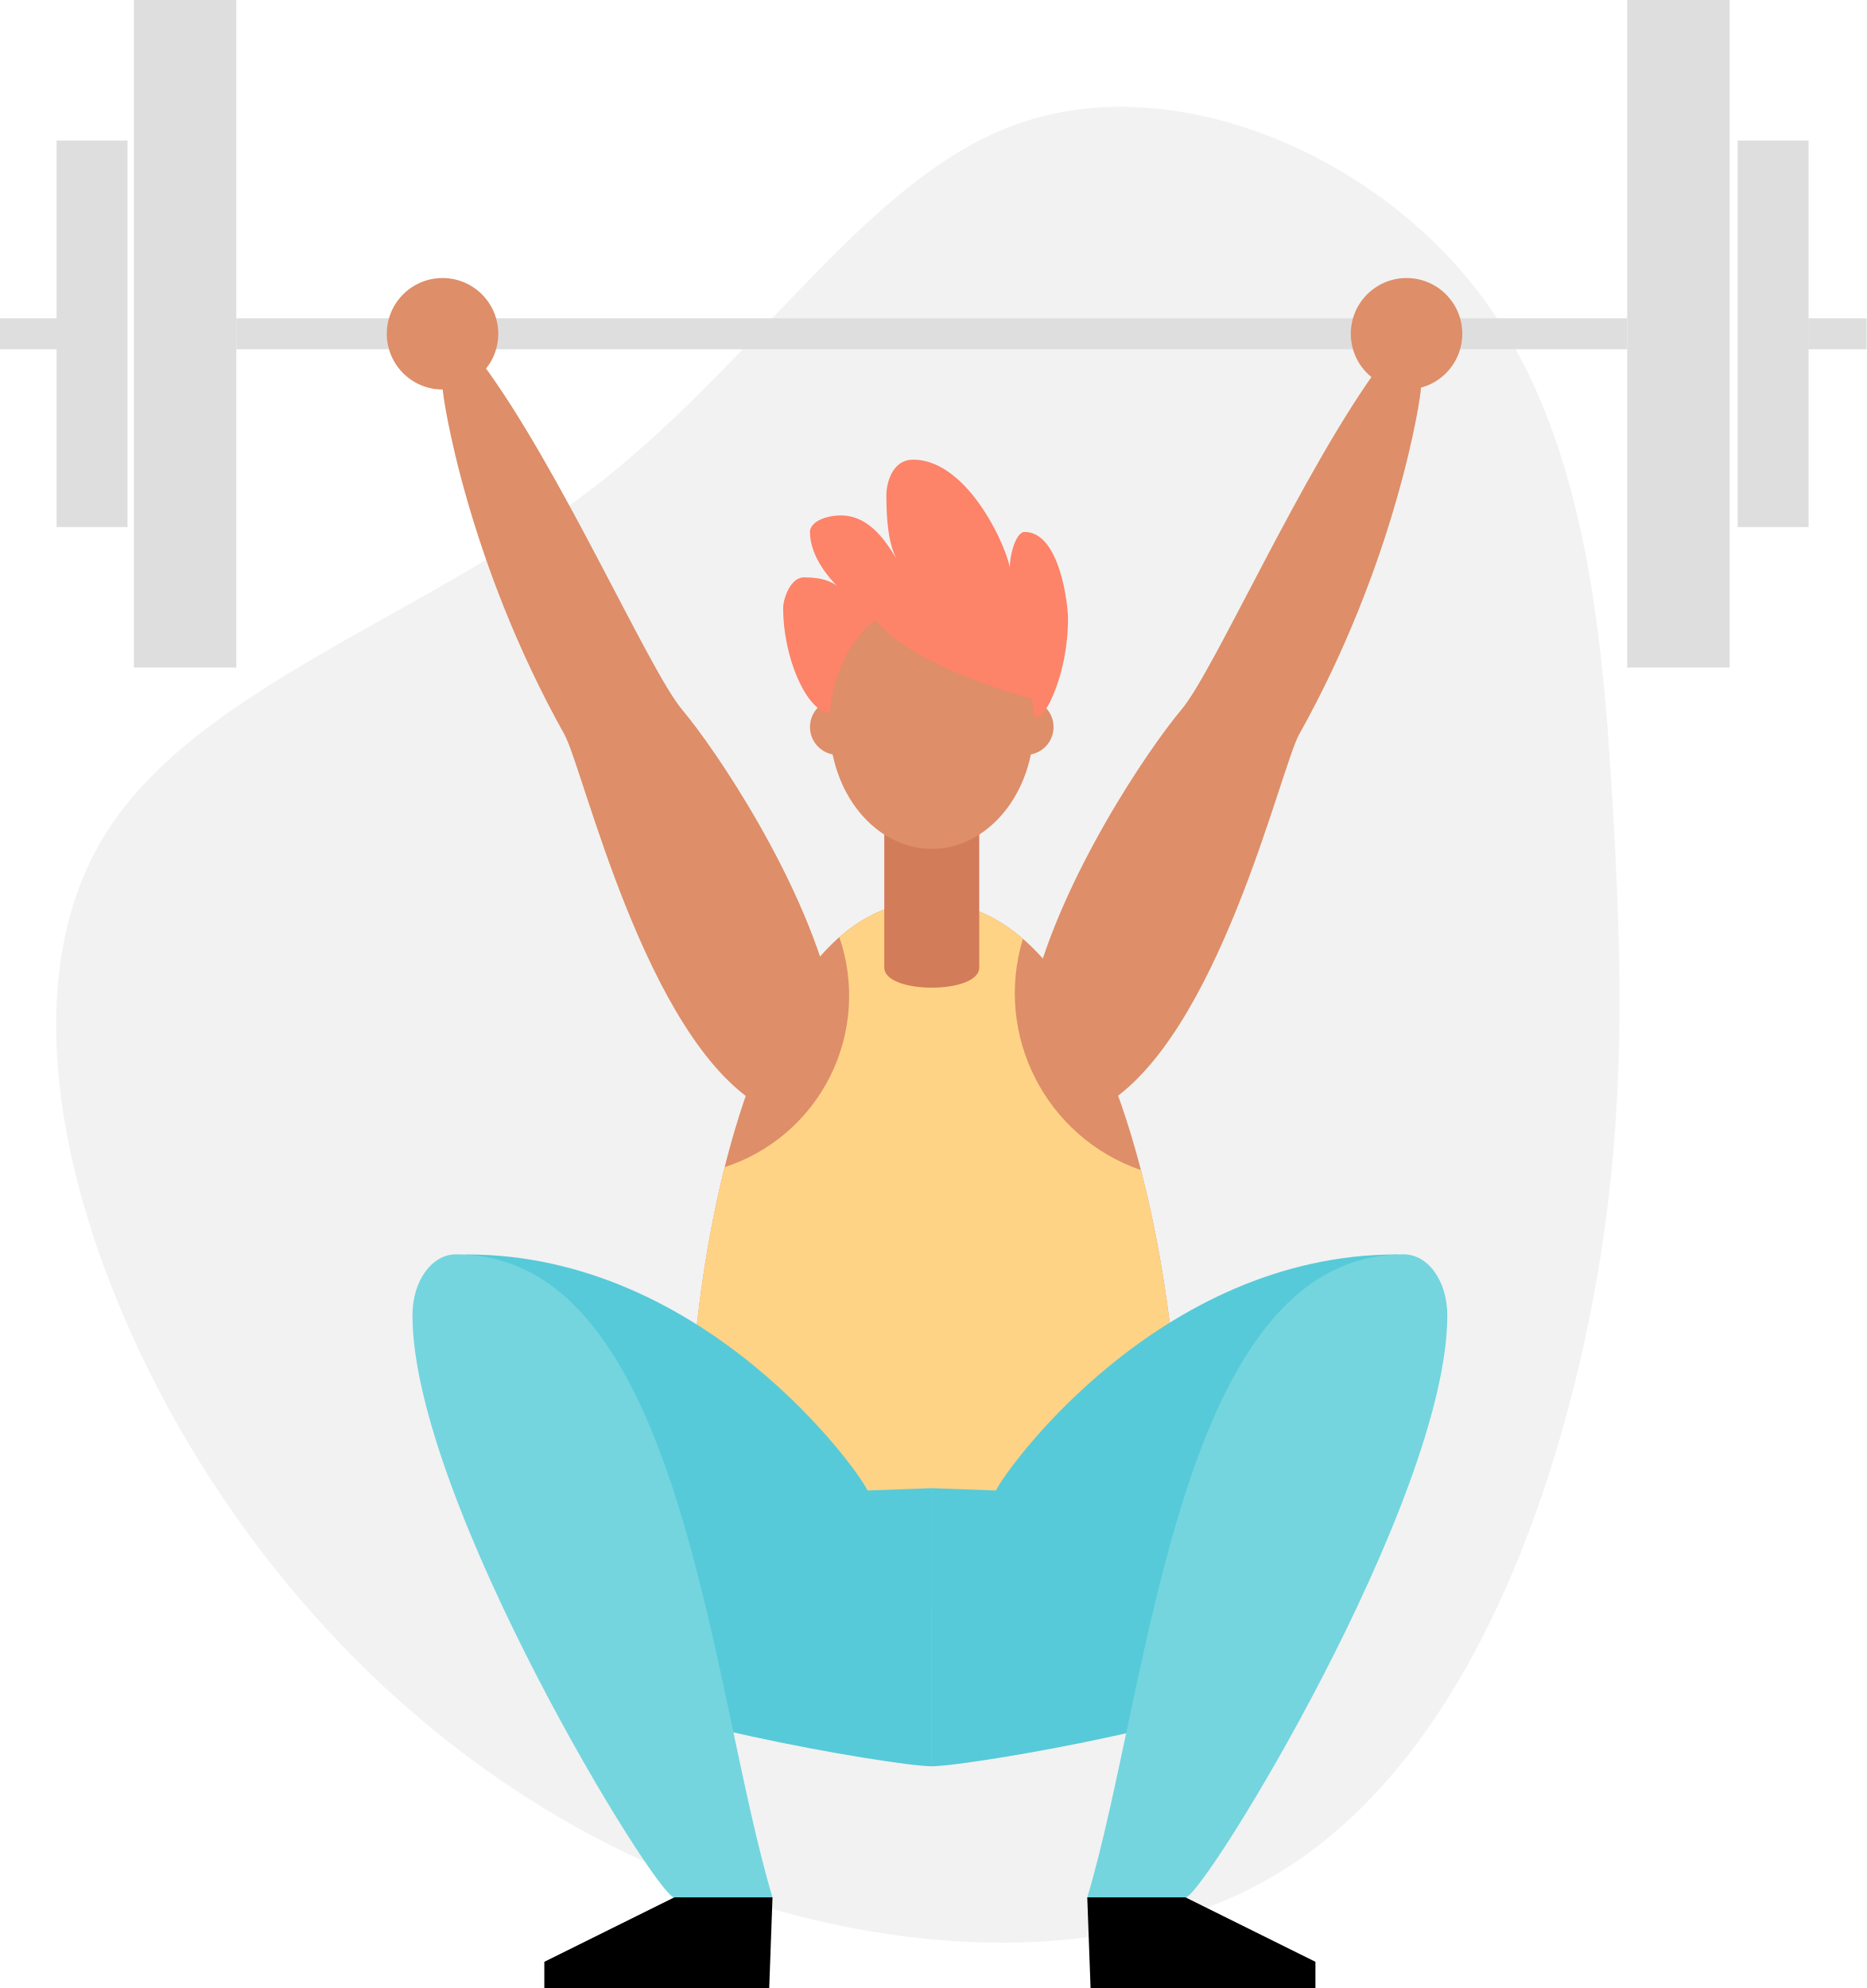
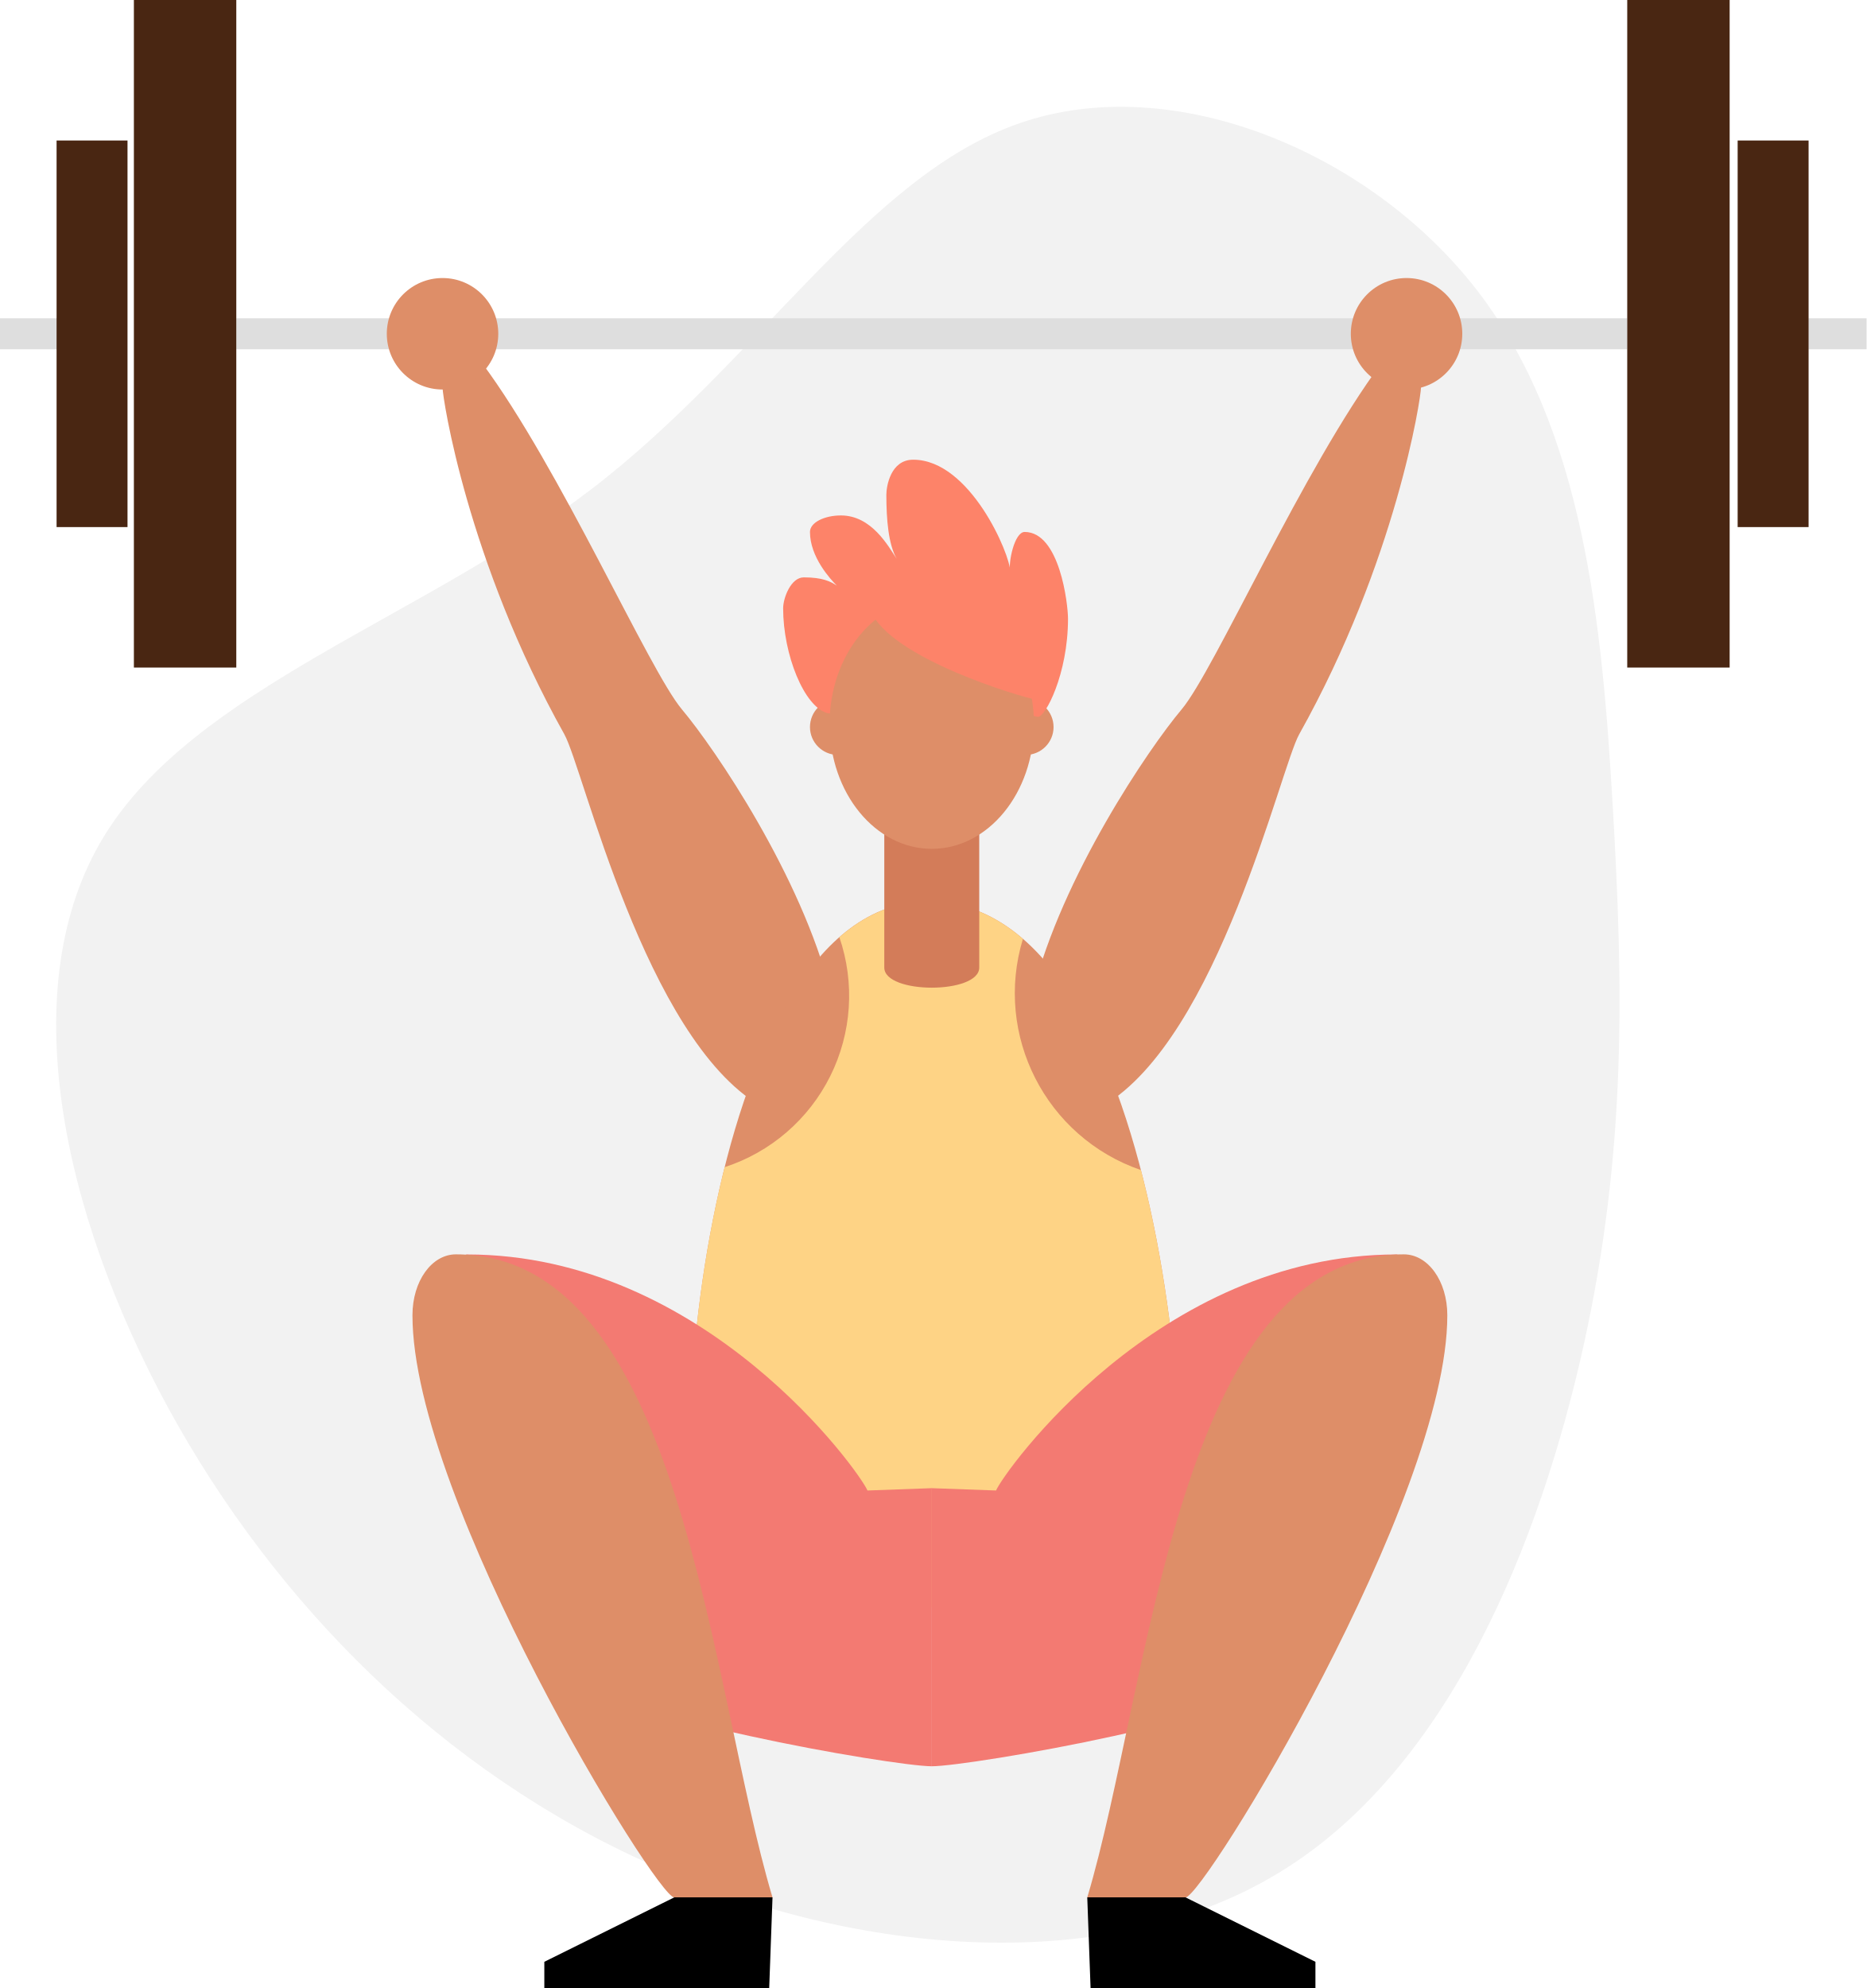
<svg xmlns="http://www.w3.org/2000/svg" viewBox="0 0 904.24 962.99">
  <defs>
-     <style>.cls-1{fill:#f2f2f2;}.cls-2{fill:none;stroke:#dedede;stroke-miterlimit:10;stroke-width:15px;}.cls-3{fill:#de8e68;}.cls-4{fill:#fed385;}.cls-5{fill:#56cad8;}.cls-6{fill:#74d5de;}.cls-7{fill:#d37c59;}.cls-8{fill:#fd8369;}.cls-9{fill:#dedede;}</style>
+     <style>
+         .cls-1{fill:#f2f2f2;}
+         .cls-2{fill:none;stroke:#dedede;stroke-miterlimit:10;stroke-width:15px;}
+         .cls-3{fill:#de8e68;}
+         .cls-4{fill:#fed385;}
+         .cls-5{fill:#F37A72;}
+         .cls-6{fill:#de8e68;}
+         .cls-7{fill:#d37c59;}
+         .cls-8{fill:#fd8369;}
+         .cls-9{fill:#492612;}
+     </style>
  </defs>
  <g id="Layer_2" data-name="Layer 2">
    <g id="Vector">
      <path class="cls-1" d="M715.4,140.44c52.1,67.38,60.78,162.69,65.87,250.07s6.8,166.66-14.15,261.4c-21,94.56-64.55,204.41-146.84,254.8-82.29,50.58-203.46,41.71-304.62-3.4C214.5,858.39,133.53,777.23,81.44,681.92,29.54,586.42,6.51,477,50.3,405.23S204.49,299.54,285.84,237.45c81.53-62.1,134-152.31,208.18-177.79C568,34,663.31,73.25,715.4,140.44Z" />
      <line class="cls-2" x1="114.48" y1="161.68" x2="788.29" y2="161.68" />
      <line class="cls-2" y1="161.68" x2="28.21" y2="161.68" />
      <line class="cls-2" x1="876.03" y1="161.68" x2="904.24" y2="161.68" />
      <path class="cls-3" d="M402.38,480.68c-14-56-56-118-72-137s-59-117-97-168c-11,3-19,7-19,12s12,84,59,168c9.22,16.47,39,147,95,180C394,550.75,402.38,480.68,402.38,480.68Z" />
      <path class="cls-3" d="M500.38,480.68c14-56,56-118,72-137s59-117,97-168c11,3,19,7,19,12s-12,84-59,168c-9.21,16.47-39,147-95,180C508.81,550.75,500.38,480.68,500.38,480.68Z" />
      <circle class="cls-3" cx="681.38" cy="161.68" r="27" />
      <circle class="cls-3" cx="214.38" cy="161.68" r="27" />
      <path class="cls-3" d="M449.62,436.68c-112,0-130.5,301.5-106,326s204.5,17.5,222,0S568.62,436.68,449.62,436.68Z" />
      <circle class="cls-3" cx="405.88" cy="352.18" r="13.5" />
      <circle class="cls-3" cx="496.88" cy="352.18" r="13.5" />
      <path class="cls-4" d="M552.71,566.79a90.6,90.6,0,0,1-57.17-112c-13.2-11.42-28.43-18.09-45.92-18.09-16.24,0-30.51,6.36-43,17.28a87.29,87.29,0,0,1-55.58,111.39c-21.39,85.22-21,183.76-7.45,197.33,24.5,24.5,204.5,17.5,222,0C575.35,753,575.19,653.37,552.71,566.79Z" />
      <path class="cls-5" d="M420.24,722c-3.56-8.65-78.41-114.34-194-114.34-12.46,0,62.88,189,62.88,205.92s143.34,42,162.29,42V720.87Z" />
      <path class="cls-6" d="M220.87,607.61c-11.69,0-21.06,12.9-21.06,29.51,0,89.55,118.14,282,126.83,282h47.59C343.61,816.88,330.68,607.61,220.87,607.61Z" />
      <path class="cls-5" d="M482.52,722c3.57-8.65,78.42-114.34,194-114.34,12.46,0-62.88,189-62.88,205.92s-143.35,42-162.3,42V720.87Z" />
      <path class="cls-6" d="M680.07,607.61c11.69,0,21.06,12.9,21.06,29.51,0,89.55-118.14,282-126.83,282H526.71C557.33,816.88,570.25,607.61,680.07,607.61Z" />
      <polygon points="372.63 962.99 374.23 919.09 326.64 919.09 263.69 950.3 263.69 962.99 372.63 962.99" />
      <polygon points="528.31 962.99 526.71 919.09 574.3 919.09 637.24 950.3 637.24 962.99 528.31 962.99" />
      <path class="cls-7" d="M474.38,468.68c0,13-46,13-46,0v-70h46Z" />
      <path class="cls-8" d="M502.82,347.24c3.49.25,14.56-20.64,14.56-47.56,0-7-4-42-21-42-5,0-8,15-7,19,0-8-19.39-54-47-54-11,0-13,13-13,17,0,12,1,24,5,31-4-6-12.07-21-27-21-8,0-15,3.41-15,8,0,12.22,10,23,13,26-3-2-6.86-4-16-4-6.26,0-10,10-10,15,0,22.31,10.15,47.76,21.5,50.77s66.31-36.67,66.31-36.67S490.24,346.34,502.82,347.24Z" />
      <ellipse class="cls-3" cx="451.38" cy="350.68" rx="49.5" ry="60.5" />
      <path class="cls-8" d="M500.88,338.68c-5.81-1-69.6-19.66-79.14-42.91s31-12.12,31-12.12l42.13,17.89Z" />
      <rect class="cls-9" x="64.86" width="49.61" height="323.37" />
      <rect class="cls-9" x="788.29" width="49.61" height="323.37" />
      <rect class="cls-9" x="27.41" y="68.06" width="34.36" height="187.26" />
      <rect class="cls-9" x="841.78" y="68.06" width="34.36" height="187.26" />
    </g>
  </g>
</svg>
